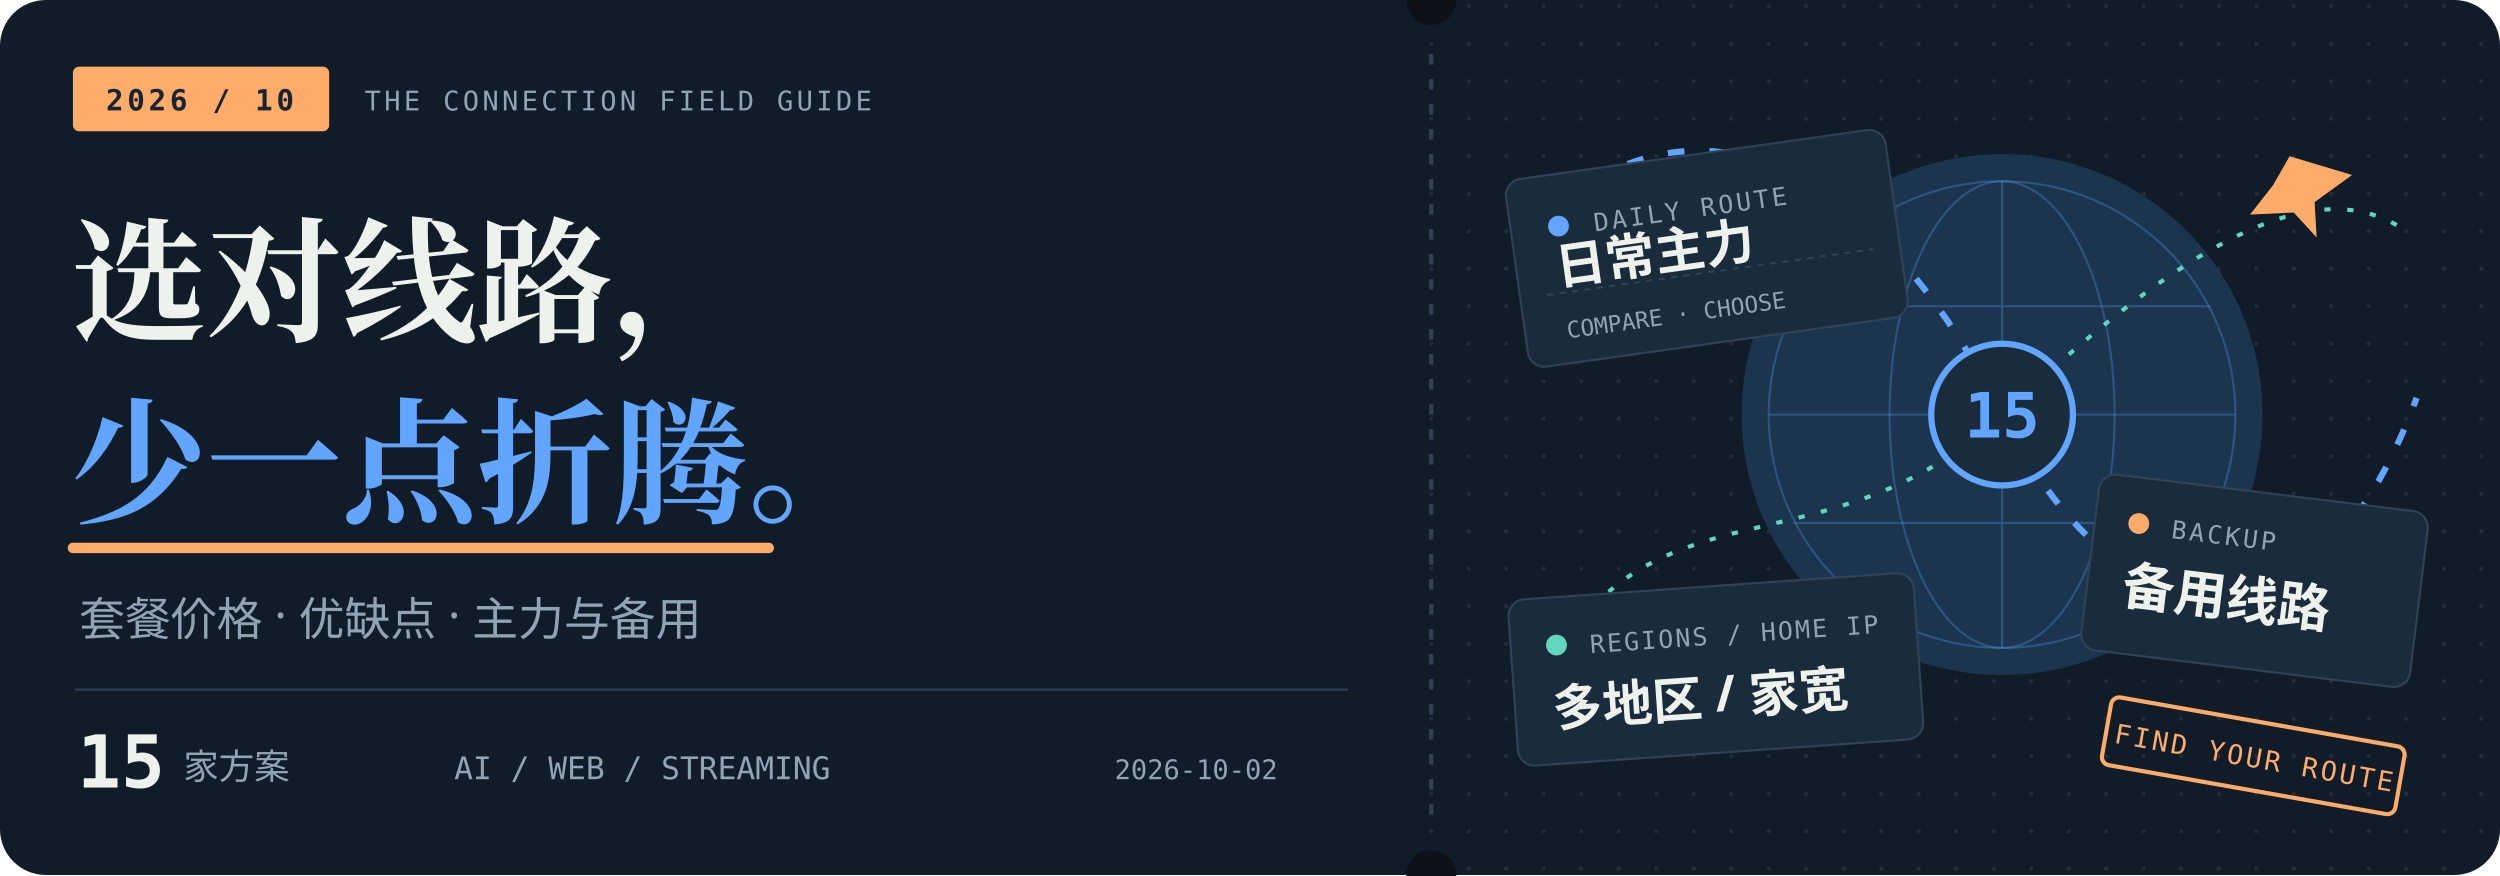
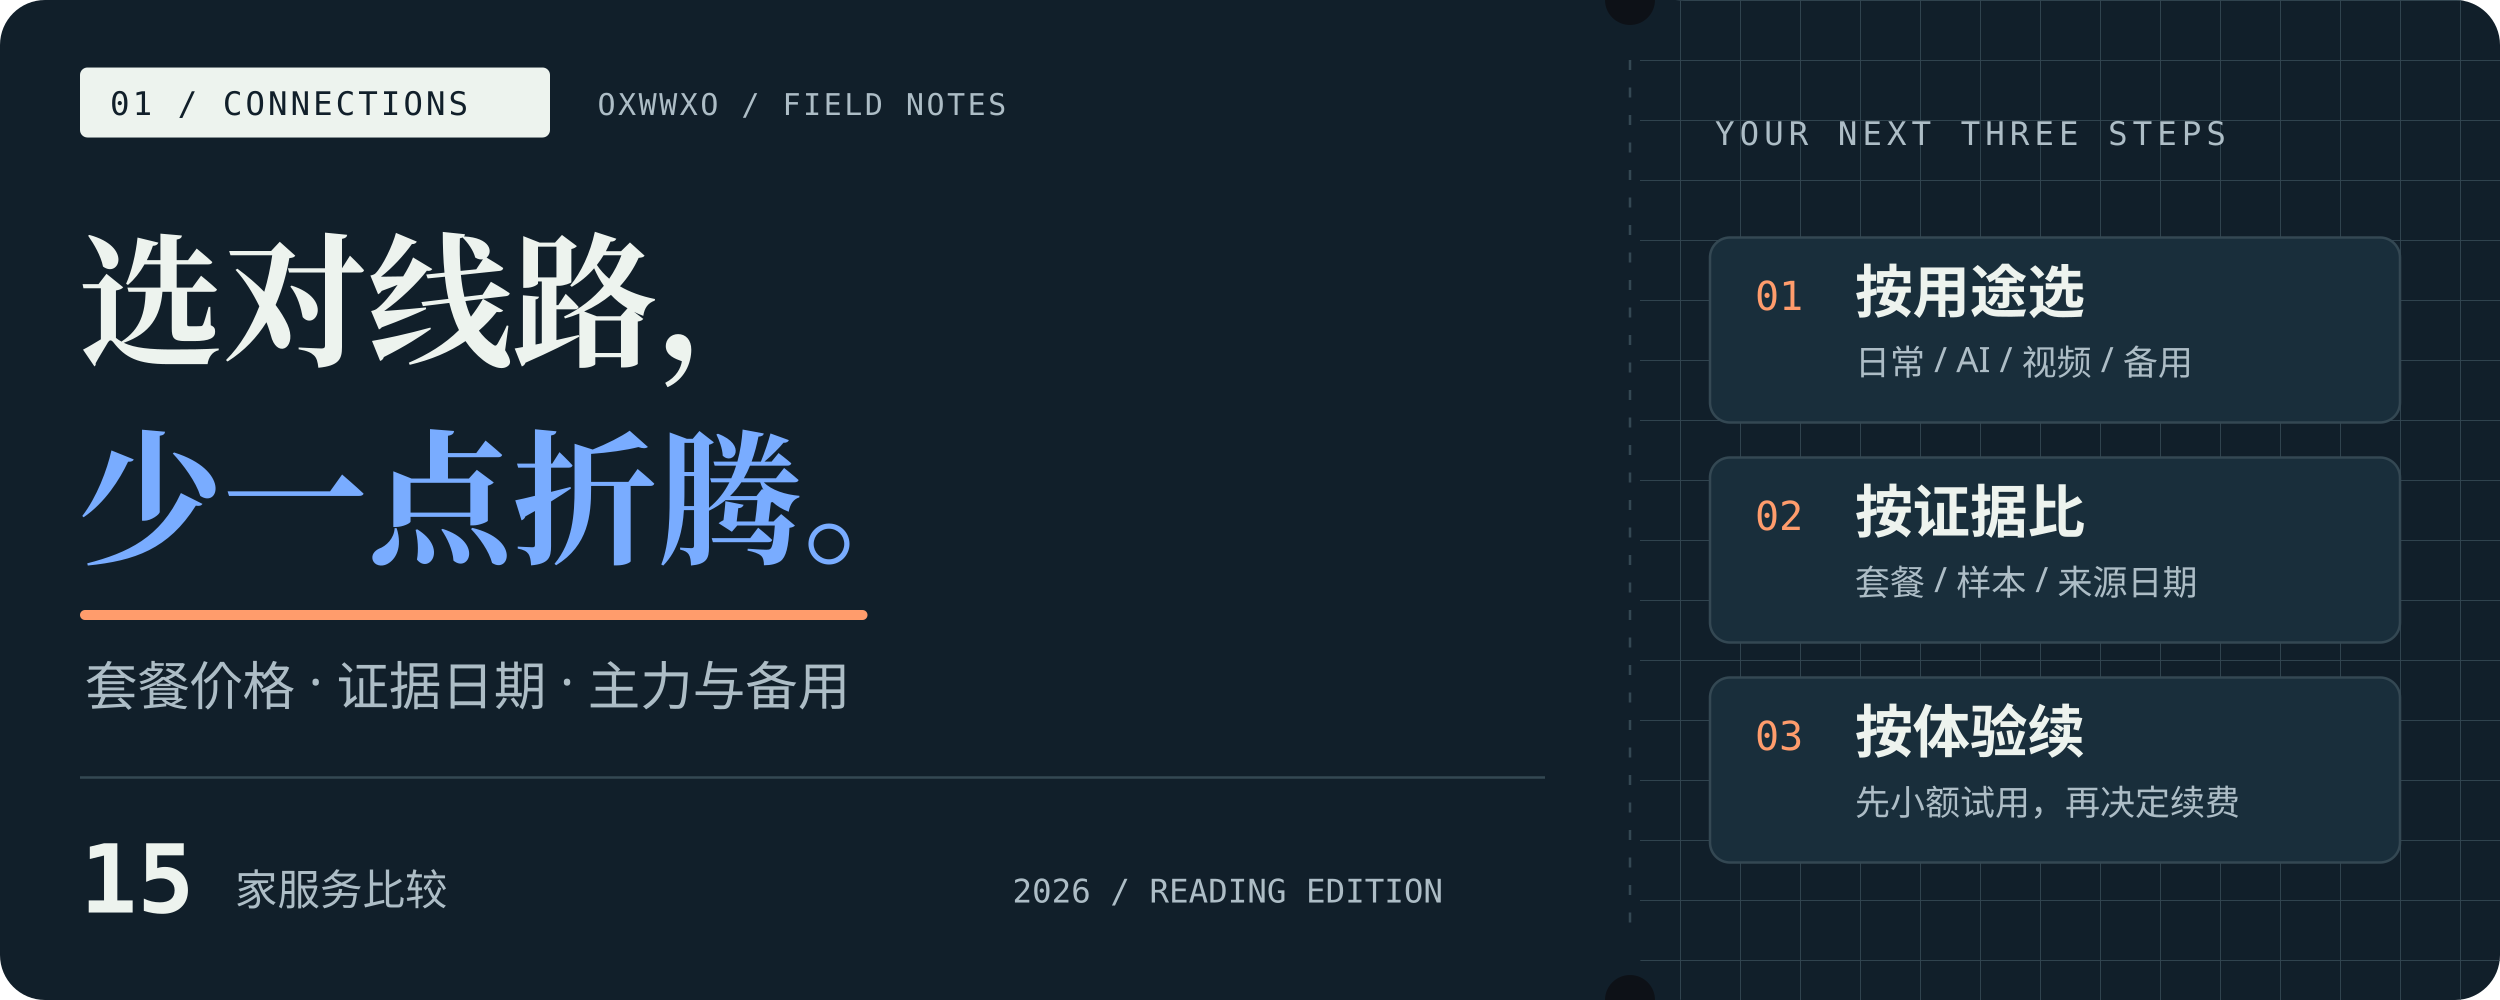
- <svg xmlns="http://www.w3.org/2000/svg" width="1200" height="420" viewBox="0 0 1200 420" role="img" aria-labelledby="t d">
+ <svg xmlns="http://www.w3.org/2000/svg" width="1000" height="400" viewBox="0 0 1000 400" role="img" aria-labelledby="title desc">
  <defs>
-     <pattern id="dots" width="18" height="18" patternUnits="userSpaceOnUse">
-       <circle cx="3" cy="3" r="1" fill="#90a4b4" opacity=".13" />
+     <pattern id="grid" width="24" height="24" patternUnits="userSpaceOnUse">
+       <path d="M24 0H0V24" fill="none" stroke="#344853" stroke-width=".7" />
    </pattern>
  </defs>
-   <style>.flow{stroke-dasharray:8 12;animation:route 7s linear infinite}@keyframes route{to{stroke-dashoffset:-120}}@media(prefers-reduced-motion:reduce){.flow{animation:none}}</style>
-   <rect width="1200" height="420" rx="22" fill="#111c29" />
-   <rect x="680" y="1" width="519" height="418" rx="22" fill="url(#dots)" />
-   <path d="M687 26V394" stroke="#304356" stroke-width="2" stroke-dasharray="5 7" />
-   <circle cx="687" cy="0" r="12" fill="#0d1117" />
-   <circle cx="687" cy="420" r="12" fill="#0d1117" />
-   <rect x="35" y="32" width="123" height="31" rx="3" fill="#ffac6b" />
-   <text x="96" y="53" text-anchor="middle" font-family="Bahnschrift,DIN Alternate,monospace" font-size="14" font-weight="700" fill="#182432" letter-spacing="1.8">2026 / 10</text>
-   <text x="175" y="53" font-family="Bahnschrift,DIN Alternate,monospace" font-size="13" fill="#90a4b4" letter-spacing="1.6">THE CONNECTION FIELD GUIDE</text>
-   <g font-family="Noto Serif CJK SC,Songti SC,SimSun,serif" font-size="65" font-weight="700">
-     <text x="34" y="159" fill="#edf3ec">选对线路，</text>
-     <text x="34" y="246" fill="#62a5ff">少一点折腾。</text>
-   </g>
-   <path d="M35 263H369" stroke="#ffac6b" stroke-width="5" stroke-linecap="round" />
-   <text x="38" y="305" font-family="Microsoft YaHei,PingFang SC,sans-serif" font-size="22" fill="#90a4b4">套餐价格 · 优缺点 · 主力与备用</text>
-   <path d="M36 331H647" stroke="#304356" />
-   <text x="37" y="378" font-family="Bahnschrift,DIN Alternate,monospace" font-size="35" font-weight="700" fill="#edf3ec">15</text>
-   <text x="88" y="374" font-family="Microsoft YaHei,PingFang SC,sans-serif" font-size="17" fill="#90a4b4">家方案</text>
-   <text x="218" y="374" font-family="Bahnschrift,DIN Alternate,monospace" font-size="15" fill="#90a4b4">AI / WEB / STREAMING</text>
-   <text x="535" y="374" font-family="Bahnschrift,DIN Alternate,monospace" font-size="13" fill="#90a4b4">2026-10-02</text>
-   <circle cx="961" cy="199" r="125" fill="#1b354f" />
-   <g stroke="#62a5ff" fill="none" stroke-opacity=".28">
-     <circle cx="961" cy="199" r="112" />
-     <ellipse cx="961" cy="199" rx="54" ry="112" />
-     <path d="M849 199H1073M861 147H1061M861 251H1061M961 87V311" />
-   </g>
-   <path d="M747 99C825 36 907 91 961 199S1109 329 1160 191" fill="none" stroke="#62a5ff" stroke-width="3" class="flow" />
-   <path d="M757 300C808 235 885 270 961 199S1105 80 1152 109" fill="none" stroke="#61d7bd" stroke-width="2" stroke-dasharray="3 8" />
-   <circle cx="961" cy="199" r="34" fill="#1a2b3b" stroke="#62a5ff" stroke-width="3" />
-   <text x="961" y="210" font-family="Bahnschrift,DIN Alternate,monospace" font-size="30" font-weight="700" fill="#62a5ff" text-anchor="middle">15</text>
-   <g transform="rotate(-8 810 118)">
-     <rect x="727" y="75" width="184" height="91" rx="8" fill="#1a2b3b" stroke="#304356" />
-     <path d="M740 132H898" stroke="#304356" stroke-dasharray="3 3" />
-     <circle cx="750" cy="100" r="5" fill="#62a5ff" />
-     <text x="767" y="105" font-family="Bahnschrift,monospace" font-size="12" fill="#90a4b4" letter-spacing="1.4">DAILY ROUTE</text>
-     <text x="746" y="128" font-family="Microsoft YaHei,PingFang SC,sans-serif" font-size="24" font-weight="700" fill="#edf3ec">日常主力</text>
-     <text x="747" y="154" font-family="Bahnschrift,monospace" font-size="11" fill="#90a4b4">COMPARE · CHOOSE</text>
-   </g>
-   <g transform="rotate(7 1080 276)">
-     <rect x="1003" y="236" width="159" height="85" rx="8" fill="#1a2b3b" stroke="#304356" />
-     <circle cx="1024" cy="258" r="5" fill="#ffac6b" />
-     <text x="1040" y="263" font-family="Bahnschrift,monospace" font-size="12" fill="#90a4b4" letter-spacing="1.4">BACKUP</text>
-     <text x="1020" y="297" font-family="Microsoft YaHei,PingFang SC,sans-serif" font-size="25" font-weight="700" fill="#edf3ec">备用线路</text>
-   </g>
-   <g transform="rotate(-4 814 320)">
-     <rect x="726" y="282" width="195" height="80" rx="8" fill="#1a2b3b" stroke="#304356" />
-     <circle cx="748" cy="305" r="5" fill="#61d7bd" />
-     <text x="764" y="310" font-family="Bahnschrift,monospace" font-size="12" fill="#90a4b4" letter-spacing="1">REGIONS / HOME IP</text>
-     <text x="744" y="344" font-family="Microsoft YaHei,PingFang SC,sans-serif" font-size="24" font-weight="700" fill="#edf3ec">多地区 / 家宽</text>
-   </g>
-   <path d="M1099 75l30 9-18 13 1 17-11-12-21 1 11-14z" fill="#ffac6b" />
-   <g transform="rotate(10 1080 363)">
-     <rect x="1010" y="346" width="143" height="33" rx="4" fill="none" stroke="#ffac6b" stroke-width="2" />
-     <text x="1082" y="368" text-anchor="middle" font-family="Bahnschrift,monospace" font-size="13" fill="#ffac6b" letter-spacing="1.3">FIND YOUR ROUTE</text>
+   <rect width="1000" height="400" rx="18" fill="#111f2a" />
+   <rect x="656" y="0" width="344" height="400" rx="18" fill="url(#grid)" />
+   <path d="M652 24V376" stroke="#344853" stroke-dasharray="4 7" />
+   <circle cx="652" cy="0" r="10" fill="#0d1117" />
+   <circle cx="652" cy="400" r="10" fill="#0d1117" />
+   <g font-family="Microsoft YaHei,PingFang SC,sans-serif">
+     <rect x="32" y="27" width="188" height="28" rx="3" fill="#edf3ee" />
+     <text x="44" y="46" fill="#111f2a" font-size="13" font-family="Consolas,monospace" letter-spacing="1.2">01 / CONNECTIONS</text>
+     <text x="239" y="46" fill="#adbdc6" font-size="12" font-family="Consolas,monospace" letter-spacing="1">OXWWXO / FIELD NOTES</text>
+     <g font-family="Noto Serif CJK SC,SimSun,serif" font-size="58" font-weight="700">
+       <text x="31" y="142" fill="#edf3ee">选对线路，</text>
+       <text x="31" y="221" fill="#79acff">少一点折腾。</text>
+     </g>
+     <path d="M34 246H345" stroke="#ff9c6c" stroke-width="4" stroke-linecap="round" />
+     <text x="34" y="282" fill="#adbdc6" font-size="21">套餐价格 · 证据日期 · 主力与备用</text>
+     <path d="M32 311H618" stroke="#344853" />
+     <text x="32" y="365" fill="#edf3ee" font-size="38" font-family="Consolas,monospace" font-weight="700">15</text>
+     <text x="94" y="362" fill="#adbdc6" font-size="17">家服务比较</text>
+     <text x="405" y="361" fill="#adbdc6" font-size="13" font-family="Consolas,monospace">2026 / READING EDITION</text>
+     <text x="686" y="58" fill="#adbdc6" font-size="13" font-family="Consolas,monospace" letter-spacing="2">YOUR NEXT THREE STEPS</text>
+     <rect x="684" y="95" width="276" height="74" rx="8" fill="#192e3b" stroke="#344853" />
+     <text x="702" y="124" font-size="16" font-family="Consolas,monospace" fill="#ff9c6c">01</text>
+     <text x="742" y="125" font-size="23" font-weight="700" fill="#edf3ee">按用途选</text>
+     <text x="742" y="150" font-size="14" fill="#adbdc6">日常 / AI / 视频 / 备用</text>
+     <rect x="684" y="183" width="276" height="74" rx="8" fill="#192e3b" stroke="#344853" />
+     <text x="702" y="212" font-size="16" font-family="Consolas,monospace" fill="#ff9c6c">02</text>
+     <text x="742" y="213" font-size="23" font-weight="700" fill="#edf3ee">按证据比</text>
+     <text x="742" y="238" font-size="14" fill="#adbdc6">套餐 / 样本 / 来源日期</text>
+     <rect x="684" y="271" width="276" height="74" rx="8" fill="#192e3b" stroke="#344853" />
+     <text x="702" y="300" font-size="16" font-family="Consolas,monospace" fill="#ff9c6c">03</text>
+     <text x="742" y="301" font-size="23" font-weight="700" fill="#edf3ee">按体验续</text>
+     <text x="742" y="326" font-size="14" fill="#adbdc6">先小额试用，再决定续费</text>
  </g>
</svg>
